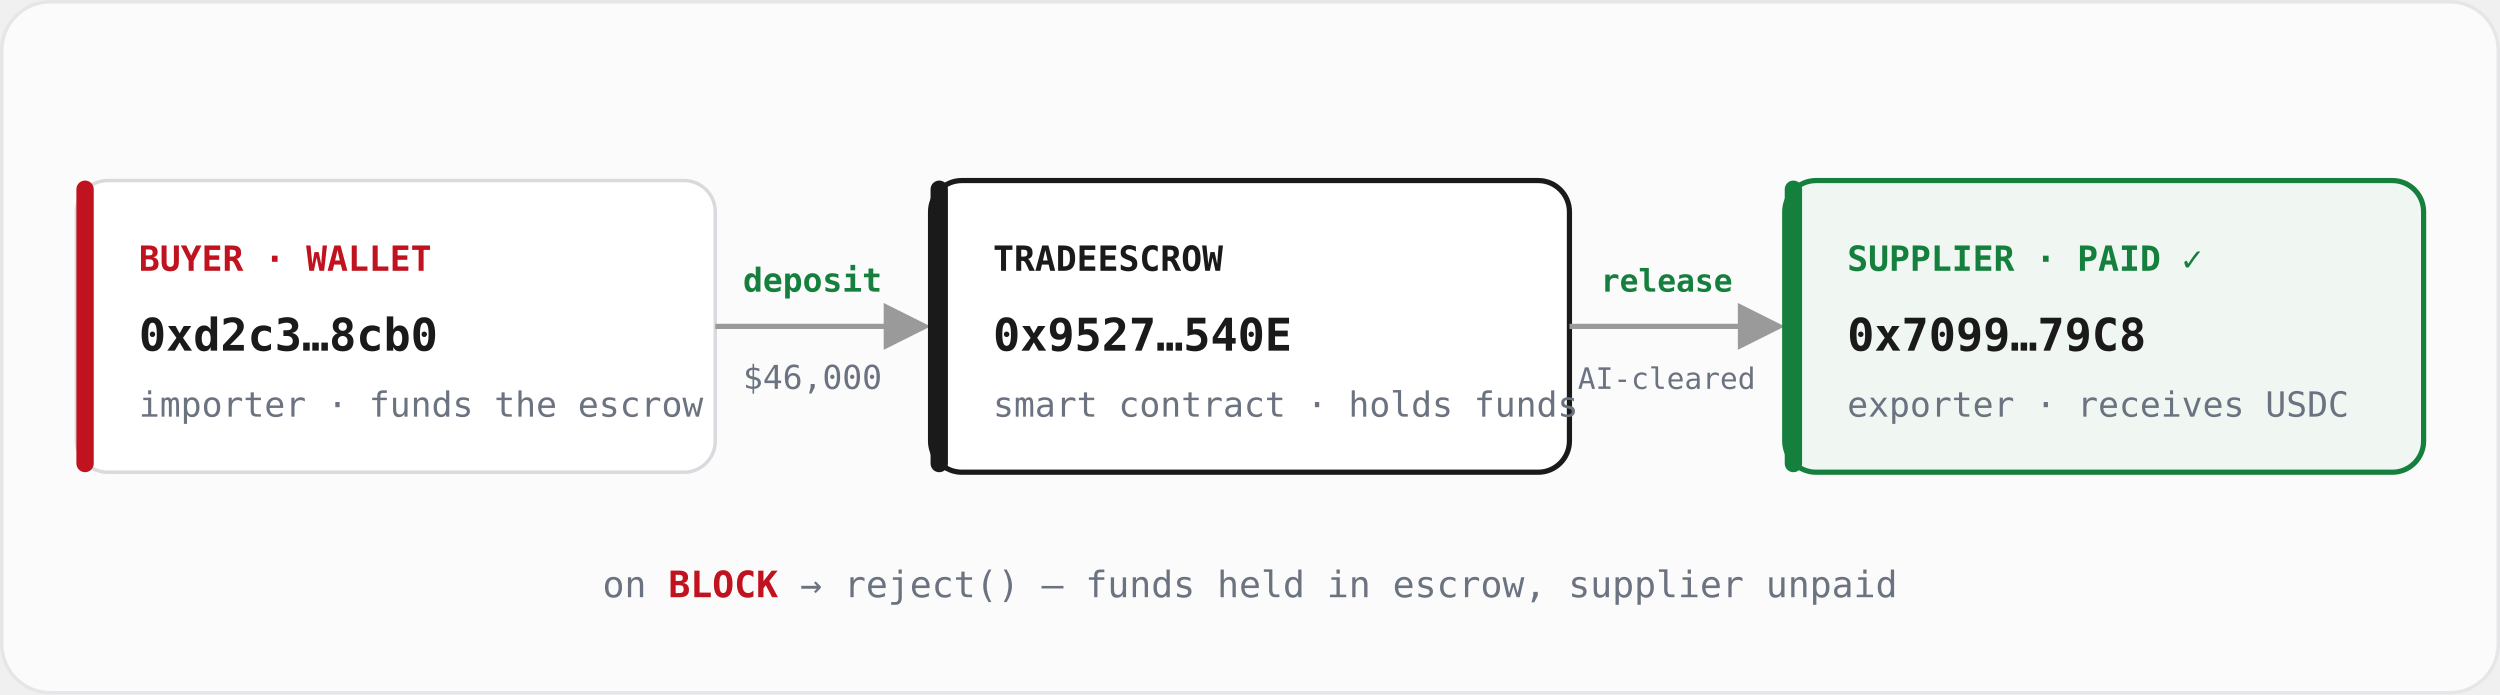
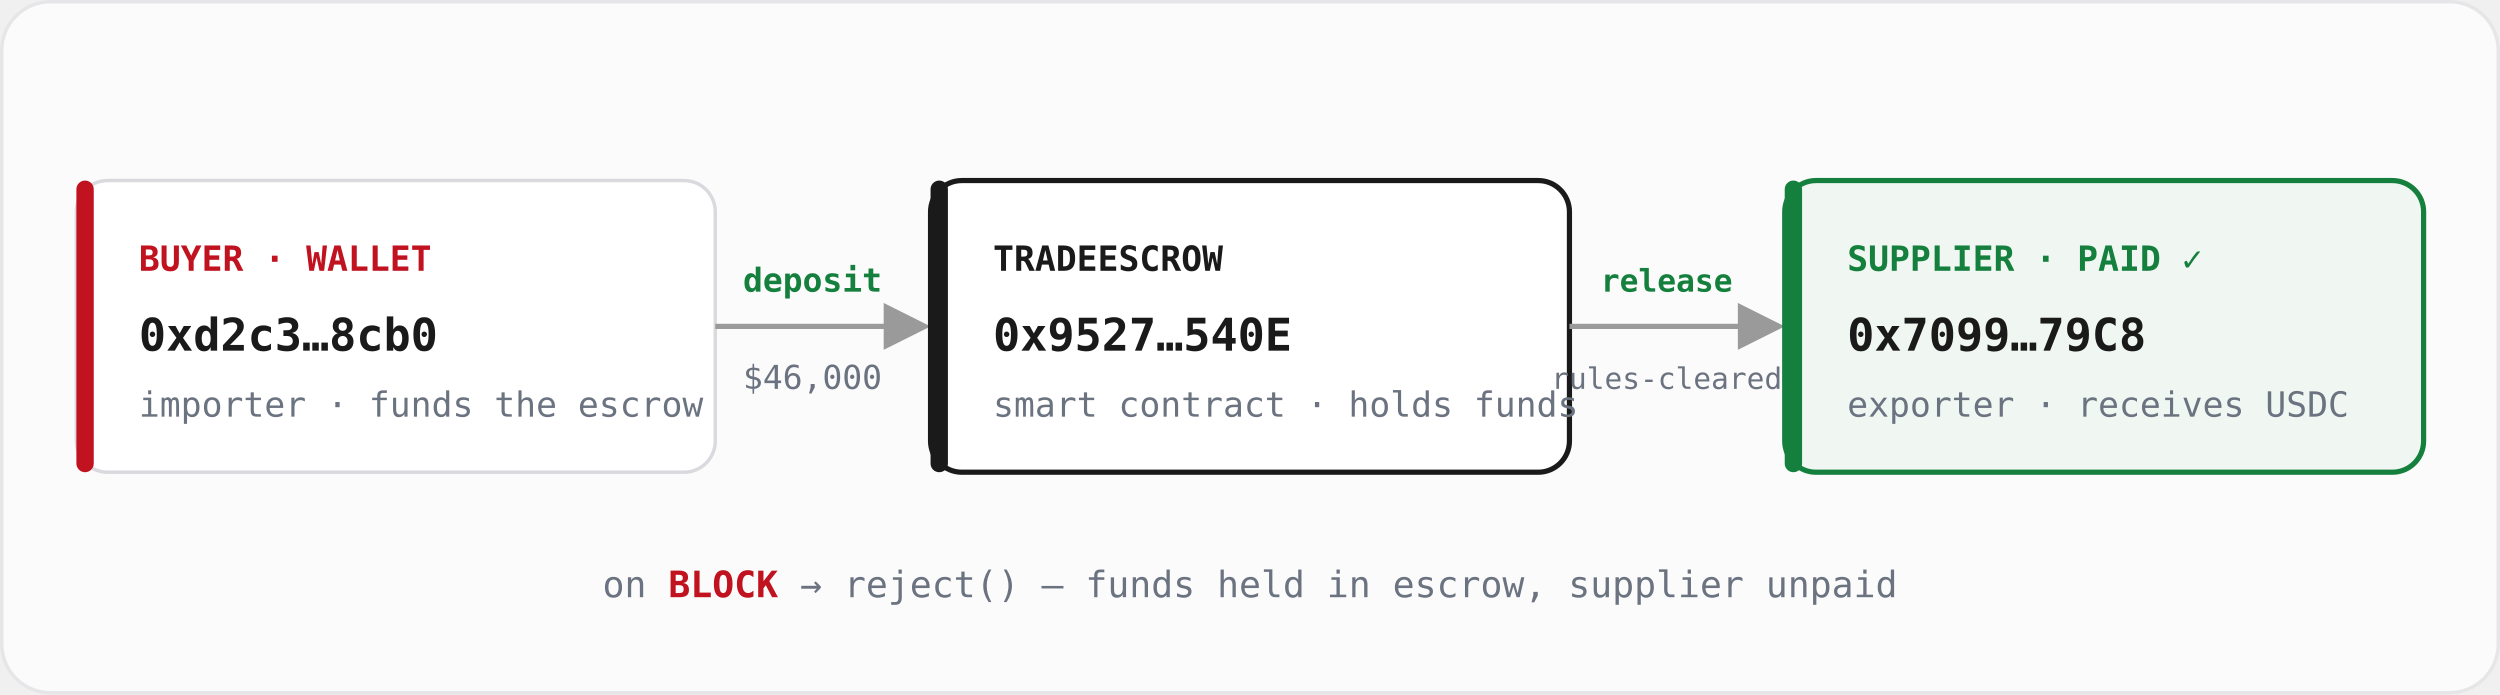
<svg xmlns="http://www.w3.org/2000/svg" viewBox="0 0 720 200" font-family="ui-monospace, 'JetBrains Mono', 'SF Mono', Menlo, monospace">
  <rect x="0.5" y="0.5" width="719" height="199" rx="14" fill="#fbfbfb" stroke="#e6e6e9" />
  <defs>
    <marker id="m" markerWidth="10" markerHeight="10" refX="5" refY="4.5" orient="auto">
      <path d="M0,0 L9,4.5 L0,9 z" fill="#9a9a9a" />
    </marker>
  </defs>
  <rect x="22" y="52" width="184" height="84" rx="9" fill="#ffffff" stroke="#d9d9de" />
  <rect x="22" y="52" width="5" height="84" rx="2.5" fill="#c1121f" />
  <text x="40" y="78" font-size="10" font-weight="700" fill="#c1121f">BUYER · WALLET</text>
  <text x="40" y="101" font-size="13" font-weight="700" fill="#1a1a1a">0xd2c3…8cb0</text>
  <text x="40" y="120" font-size="10" fill="#6b7280">importer · funds the escrow</text>
  <line x1="206" y1="94" x2="262" y2="94" stroke="#9a9a9a" stroke-width="1.5" marker-end="url(#m)" />
  <text x="234" y="84" text-anchor="middle" font-size="9.5" font-weight="700" fill="#15803d">deposit</text>
  <text x="234" y="112" text-anchor="middle" font-size="9.5" fill="#6b7280">$46,000</text>
  <rect x="268" y="52" width="184" height="84" rx="9" fill="#ffffff" stroke="#1a1a1a" stroke-width="1.5" />
  <rect x="268" y="52" width="5" height="84" rx="2.5" fill="#1a1a1a" />
  <text x="286" y="78" font-size="10" font-weight="700" fill="#1a1a1a">TRADEESCROW</text>
  <text x="286" y="101" font-size="13" font-weight="700" fill="#1a1a1a">0x9527…540E</text>
  <text x="286" y="120" font-size="10" fill="#6b7280">smart contract · holds funds</text>
  <line x1="452" y1="94" x2="508" y2="94" stroke="#9a9a9a" stroke-width="1.5" marker-end="url(#m)" />
  <text x="480" y="84" text-anchor="middle" font-size="9" font-weight="700" fill="#15803d">release</text>
-   <text x="480" y="112" text-anchor="middle" font-size="8.5" fill="#6b7280">AI-cleared</text>
+   <text x="480" y="112" text-anchor="middle" font-size="8.5" fill="#6b7280">rules-cleared</text>
  <rect x="514" y="52" width="184" height="84" rx="9" fill="#f0f7f2" stroke="#15803d" stroke-width="1.5" />
  <rect x="514" y="52" width="5" height="84" rx="2.5" fill="#15803d" />
  <text x="532" y="78" font-size="10" font-weight="700" fill="#15803d">SUPPLIER · PAID ✓</text>
  <text x="532" y="101" font-size="13" font-weight="700" fill="#1a1a1a">0x7099…79C8</text>
  <text x="532" y="120" font-size="10" fill="#6b7280">exporter · receives USDC</text>
  <text x="360" y="172" text-anchor="middle" font-size="10.5" fill="#6b7280">on <tspan fill="#c1121f" font-weight="700">BLOCK</tspan> → reject() — funds held in escrow, supplier unpaid</text>
</svg>
